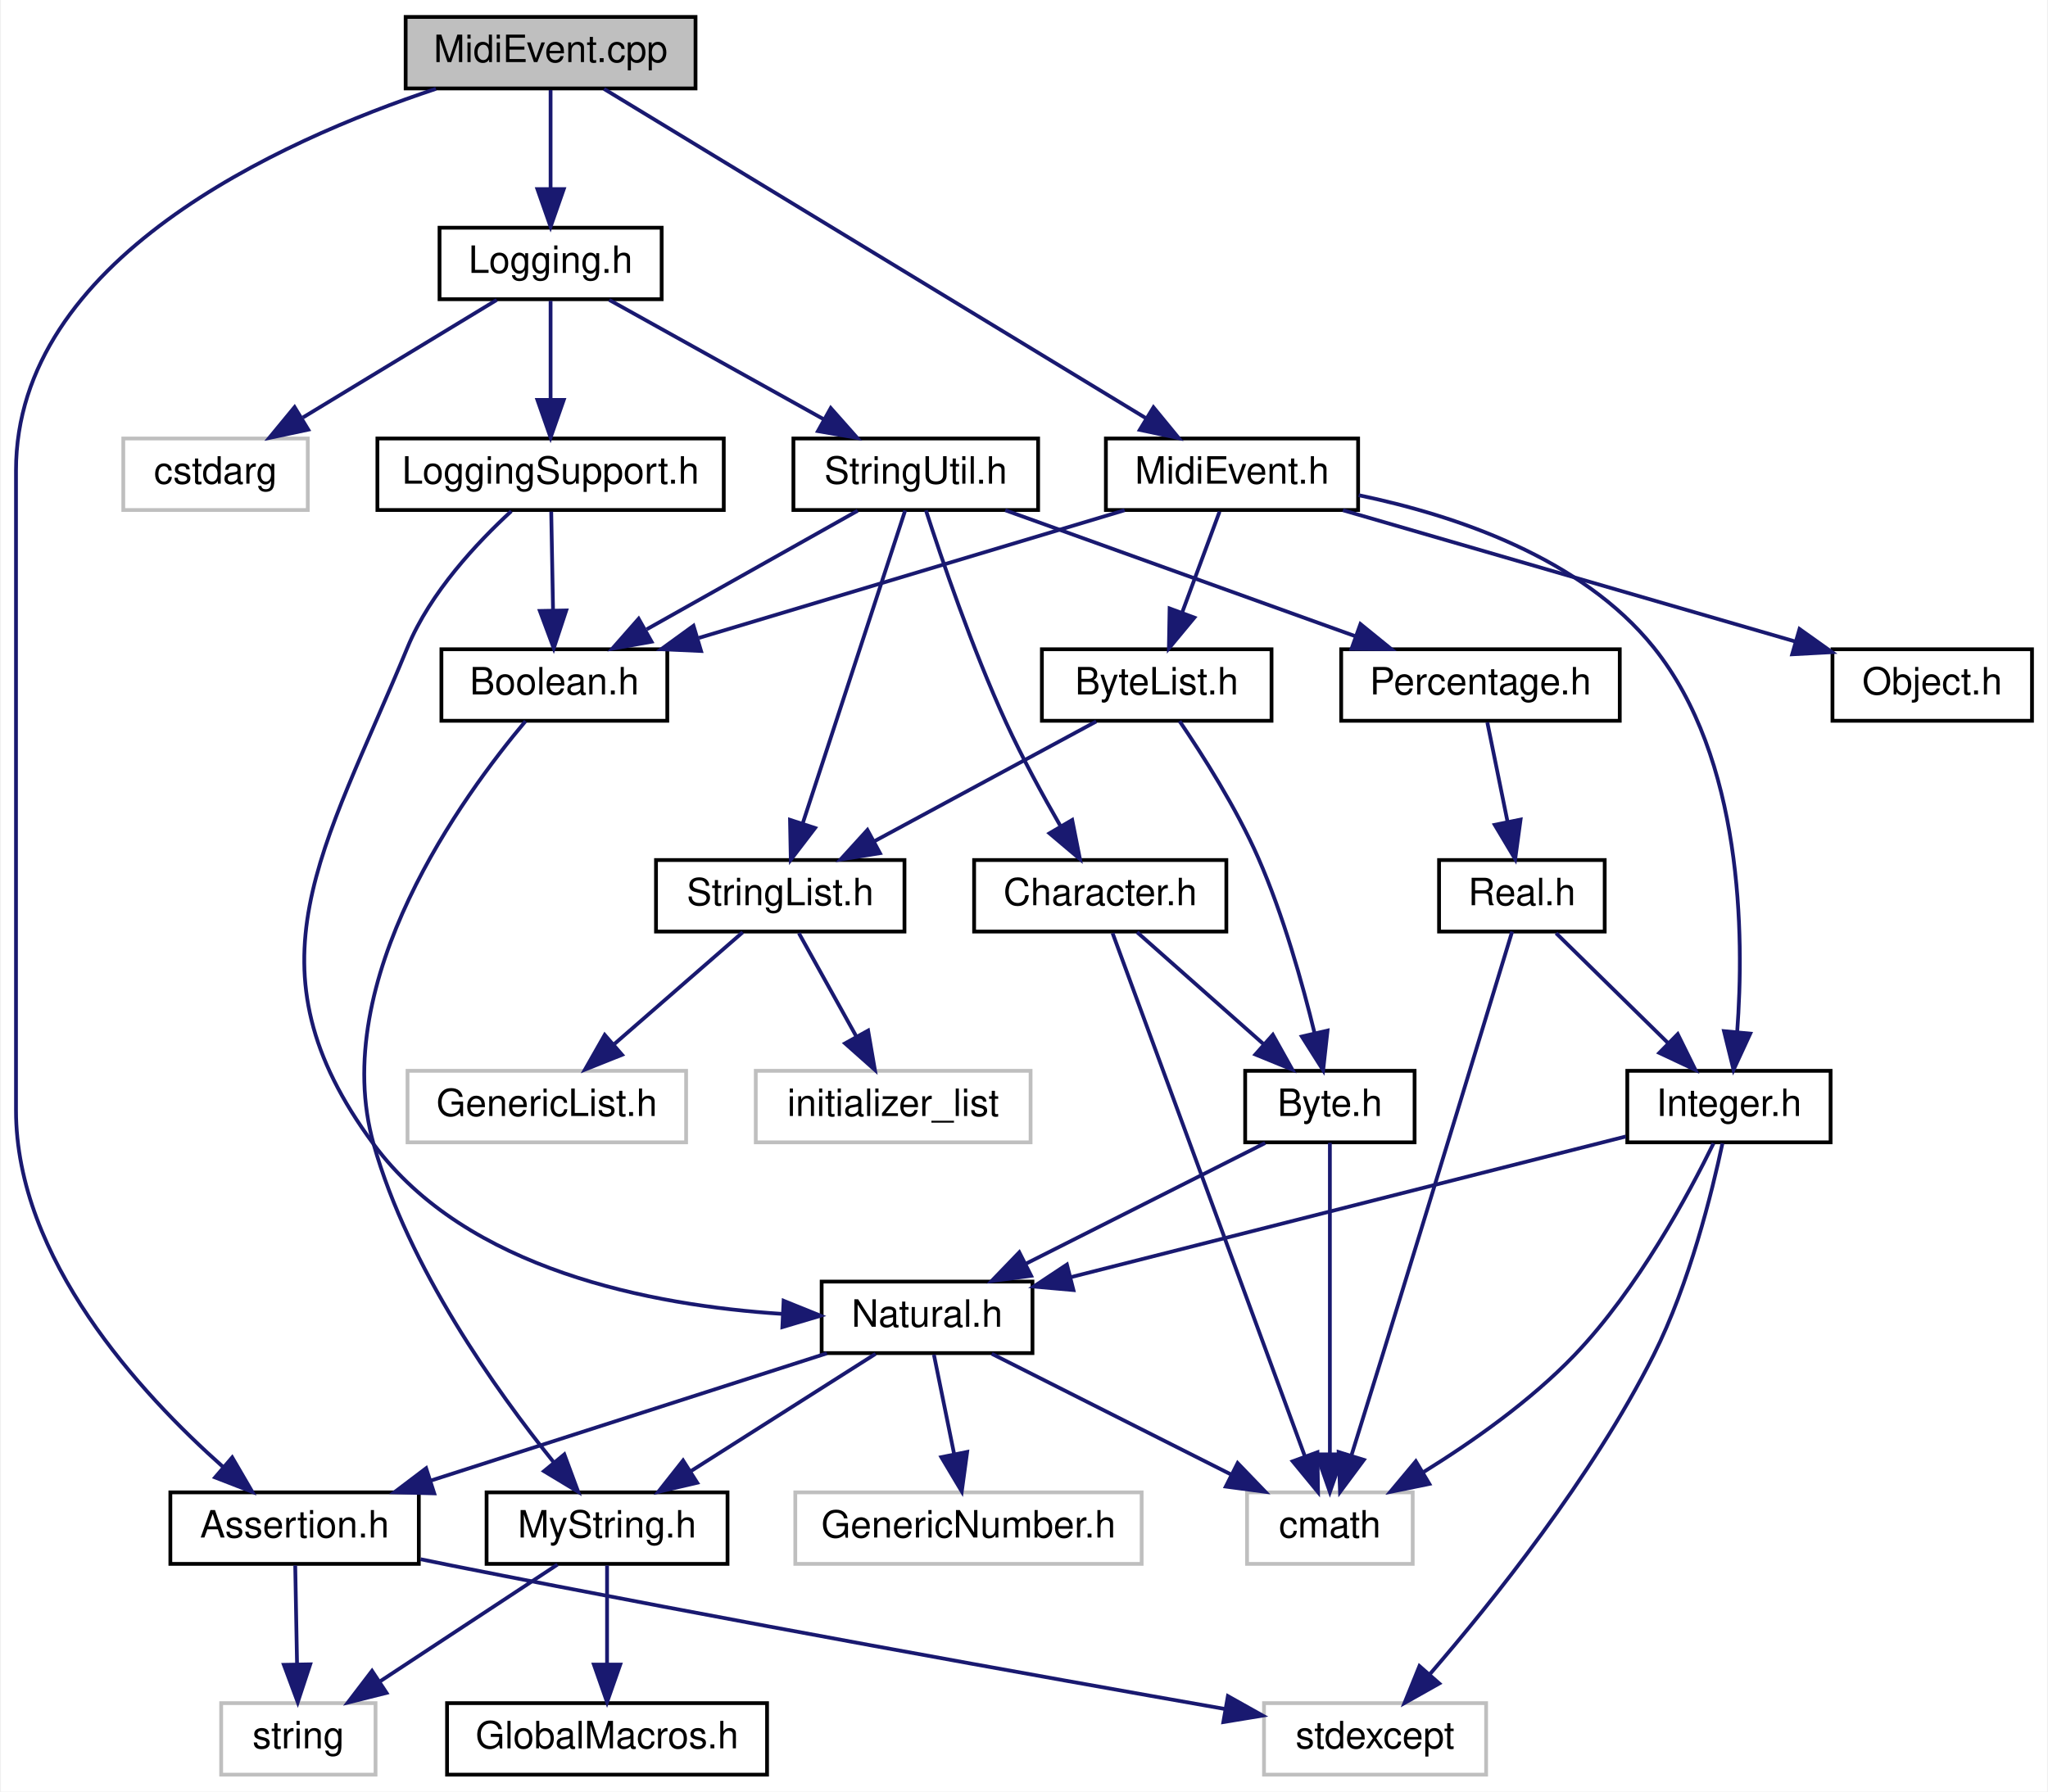
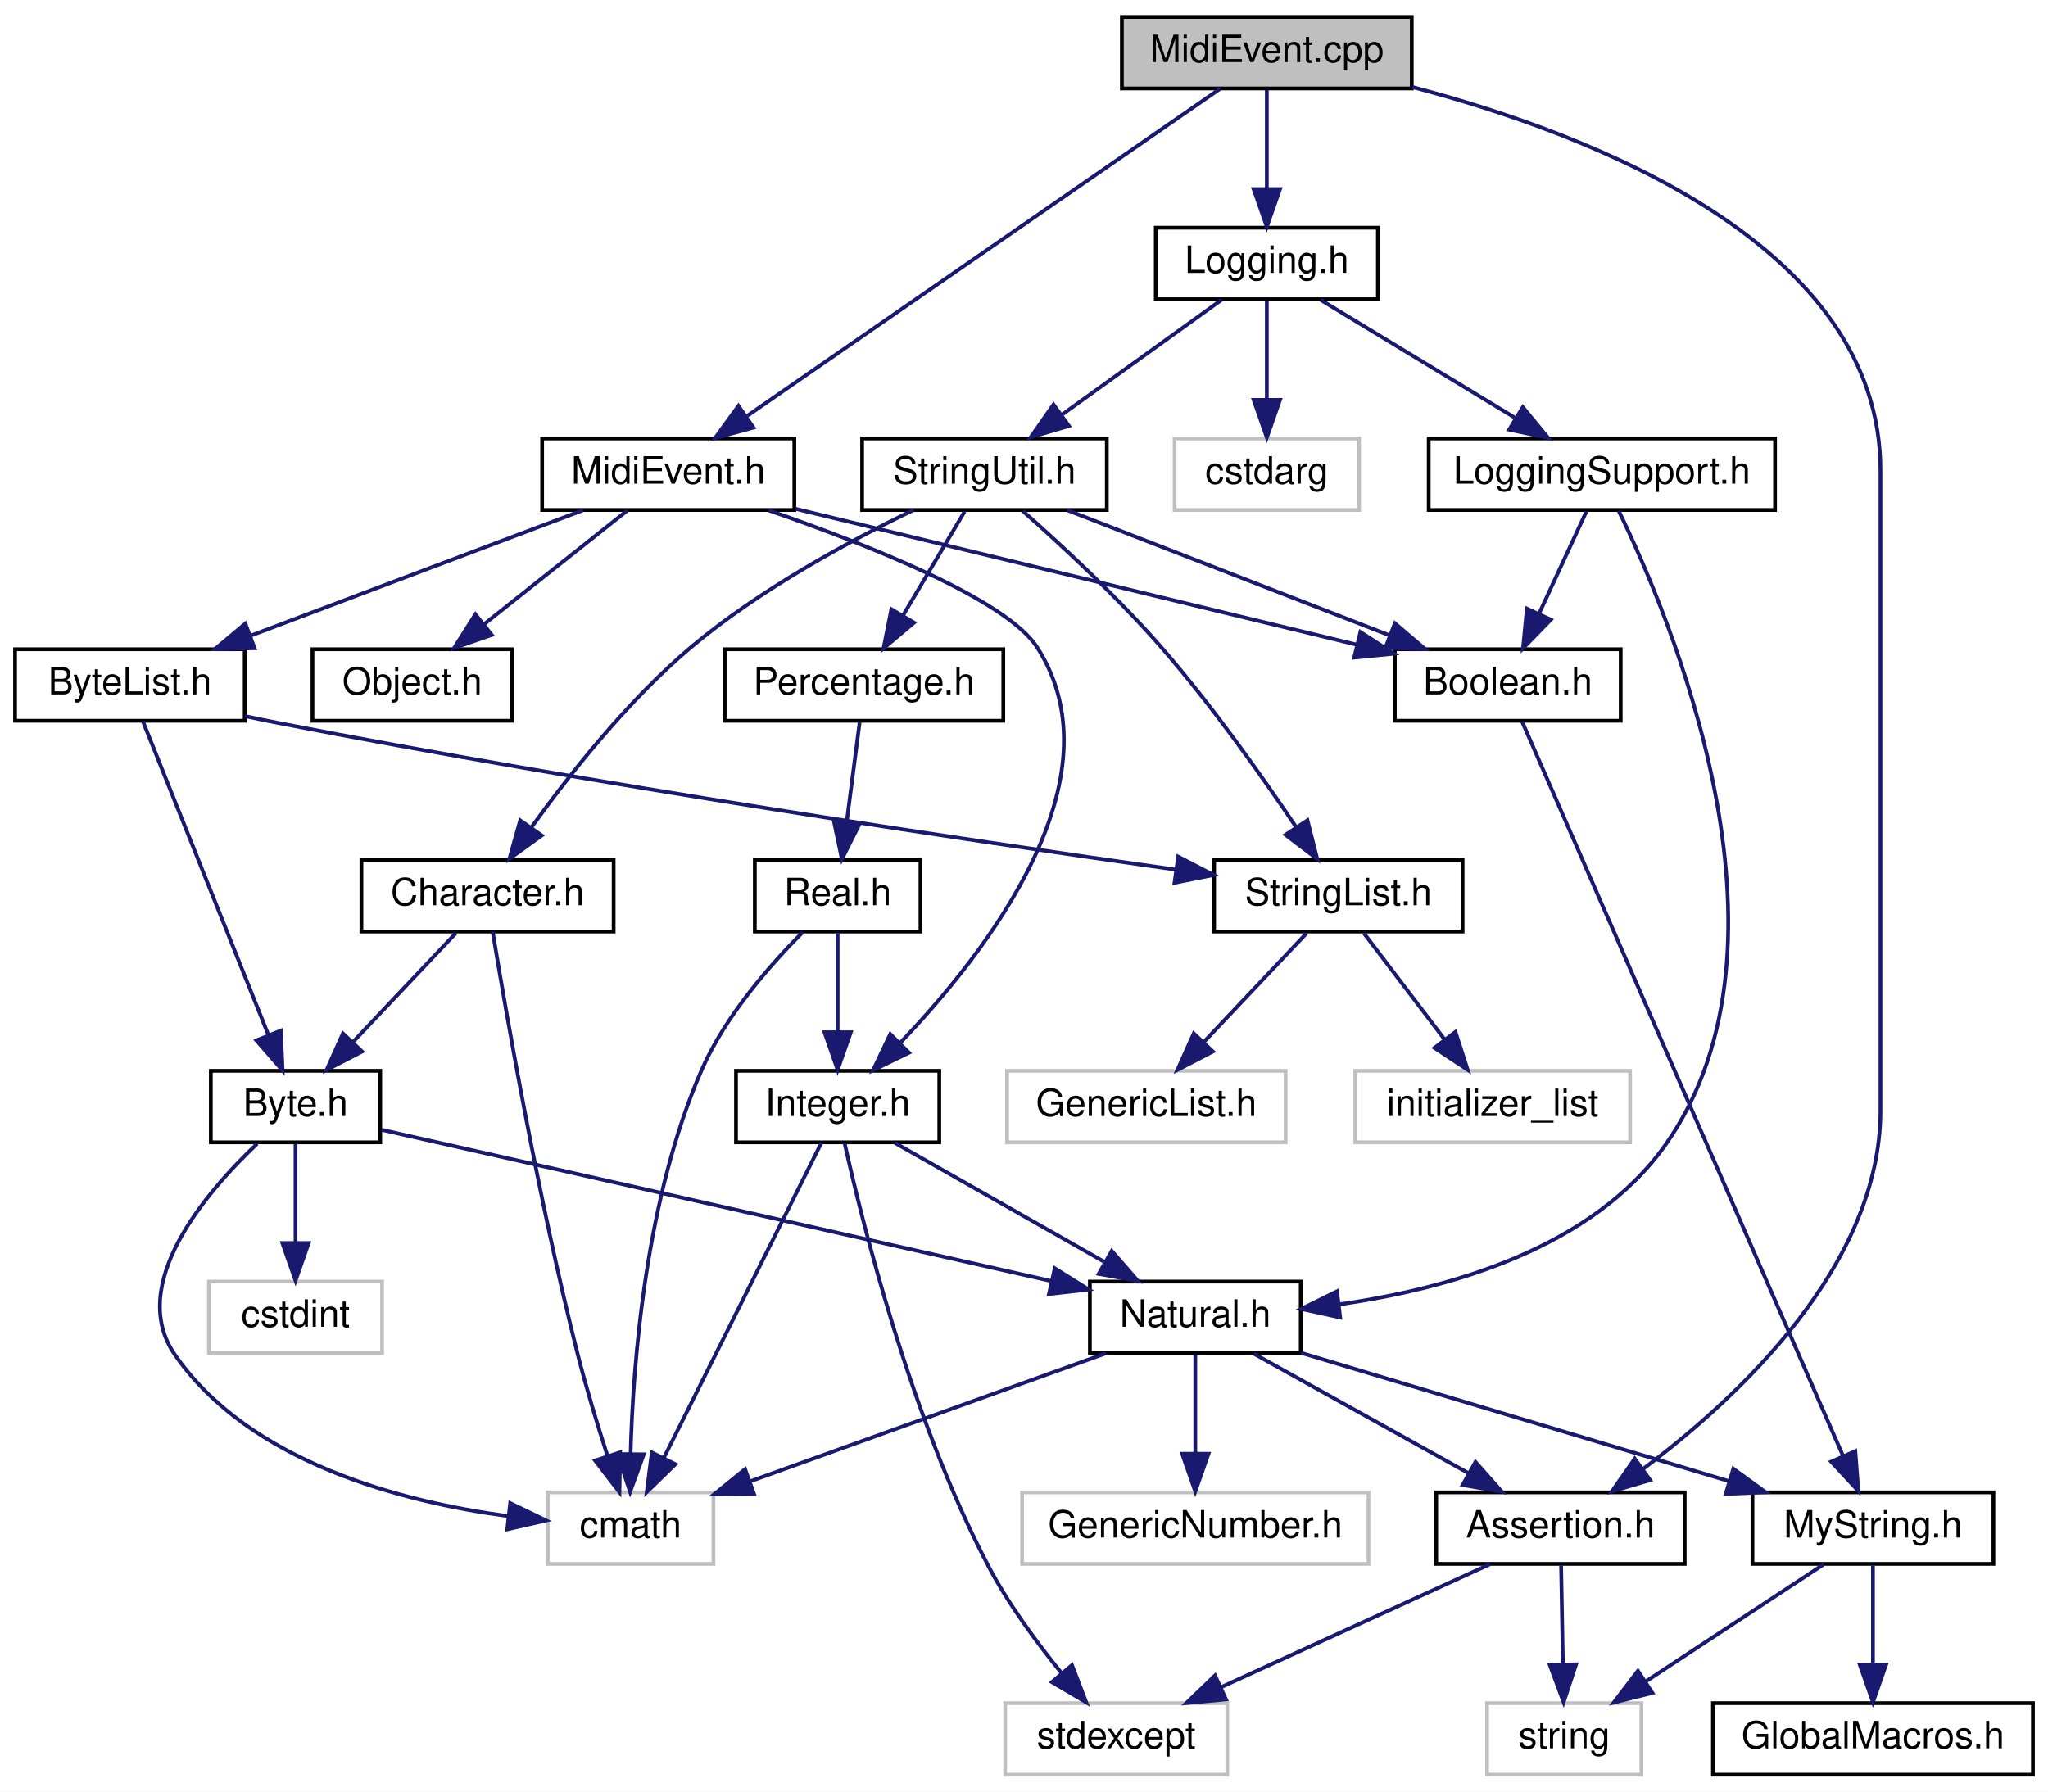
- <svg xmlns="http://www.w3.org/2000/svg" xmlns:xlink="http://www.w3.org/1999/xlink" width="544pt" height="476pt" viewBox="0.00 0.00 543.50 476.00">
+ <svg xmlns="http://www.w3.org/2000/svg" xmlns:xlink="http://www.w3.org/1999/xlink" width="544pt" height="476pt" viewBox="0.00 0.00 544.00 476.00">
  <g id="graph0" class="graph" transform="scale(1 1) rotate(0) translate(4 472)">
-     <polygon fill="white" stroke="transparent" points="-4,4 -4,-472 539.5,-472 539.5,4 -4,4" />
+     <polygon fill="white" stroke="transparent" points="-4,4 -4,-472 540,-472 540,4 -4,4" />
    <g id="node1" class="node">
      <g id="a_node1">
        <a xlink:title="The MidiEvent implementation defines the services of a single MIDI event.">
-           <polygon fill="#bfbfbf" stroke="black" points="103.5,-448.5 103.5,-467.5 180.5,-467.5 180.5,-448.5 103.5,-448.5" />
-           <text text-anchor="middle" x="142" y="-455.5" font-family="Helvetica,sans-Serif" font-size="10.00">MidiEvent.cpp</text>
+           <polygon fill="#bfbfbf" stroke="black" points="294,-448.5 294,-467.5 371,-467.5 371,-448.5 294,-448.5" />
+           <text text-anchor="middle" x="332.5" y="-455.5" font-family="Helvetica,sans-Serif" font-size="10.00">MidiEvent.cpp</text>
        </a>
      </g>
    </g>
    <g id="node2" class="node">
      <g id="a_node2">
        <a xlink:href="_assertion_8h.html" target="_top" xlink:title="The Assertion specification defines macros for pre- and postconditions in functions or methods.">
-           <polygon fill="white" stroke="black" points="41,-56.5 41,-75.5 107,-75.5 107,-56.5 41,-56.5" />
-           <text text-anchor="middle" x="74" y="-63.5" font-family="Helvetica,sans-Serif" font-size="10.00">Assertion.h</text>
+           <polygon fill="white" stroke="black" points="377.5,-56.5 377.5,-75.5 443.5,-75.5 443.5,-56.5 377.5,-56.5" />
+           <text text-anchor="middle" x="410.5" y="-63.5" font-family="Helvetica,sans-Serif" font-size="10.00">Assertion.h</text>
        </a>
      </g>
    </g>
    <g id="edge1" class="edge">
-       <path fill="none" stroke="midnightblue" d="M111.54,-448.4C69.81,-434.53 0,-402.98 0,-347 0,-347 0,-347 0,-177 0,-137.61 33.07,-101.73 55,-82.26" />
-       <polygon fill="midnightblue" stroke="midnightblue" points="57.43,-84.79 62.76,-75.64 52.88,-79.47 57.43,-84.79" />
+       <path fill="none" stroke="midnightblue" d="M371.13,-448.88C419.33,-436.21 495.5,-406.74 495.5,-347 495.5,-347 495.5,-347 495.5,-177 495.5,-135.76 457.64,-100.57 432.45,-81.73" />
+       <polygon fill="midnightblue" stroke="midnightblue" points="434.32,-78.76 424.16,-75.76 430.23,-84.44 434.32,-78.76" />
    </g>
    <g id="node5" class="node">
      <g id="a_node5">
        <a xlink:href="_logging_8h.html" target="_top" xlink:title="The Logging specification defines macros for entry-, exit- and intermediate logging of functions into...">
-           <polygon fill="white" stroke="black" points="112.5,-392.5 112.5,-411.5 171.5,-411.5 171.5,-392.5 112.5,-392.5" />
-           <text text-anchor="middle" x="142" y="-399.5" font-family="Helvetica,sans-Serif" font-size="10.00">Logging.h</text>
+           <polygon fill="white" stroke="black" points="303,-392.5 303,-411.5 362,-411.5 362,-392.5 303,-392.5" />
+           <text text-anchor="middle" x="332.5" y="-399.5" font-family="Helvetica,sans-Serif" font-size="10.00">Logging.h</text>
        </a>
      </g>
    </g>
    <g id="edge4" class="edge">
-       <path fill="none" stroke="midnightblue" d="M142,-448.08C142,-441.01 142,-430.86 142,-421.99" />
-       <polygon fill="midnightblue" stroke="midnightblue" points="145.5,-421.75 142,-411.75 138.5,-421.75 145.5,-421.75" />
-     </g>
-     <g id="node23" class="node">
-       <g id="a_node23">
+       <path fill="none" stroke="midnightblue" d="M332.5,-448.08C332.5,-441.01 332.5,-430.86 332.5,-421.99" />
+       <polygon fill="midnightblue" stroke="midnightblue" points="336,-421.75 332.5,-411.75 329,-421.75 336,-421.75" />
+     </g>
+     <g id="node24" class="node">
+       <g id="a_node24">
        <a xlink:href="_midi_event_8h.html" target="_top" xlink:title="The MidiEvent specification defines a single MIDI event and the MIDI event kind enumeration.">
-           <polygon fill="white" stroke="black" points="289.5,-336.5 289.5,-355.5 356.5,-355.5 356.5,-336.5 289.5,-336.5" />
-           <text text-anchor="middle" x="323" y="-343.5" font-family="Helvetica,sans-Serif" font-size="10.00">MidiEvent.h</text>
-         </a>
-       </g>
-     </g>
-     <g id="edge33" class="edge">
-       <path fill="none" stroke="midnightblue" d="M156.2,-448.37C187.39,-429.41 262.12,-384 300.06,-360.94" />
-       <polygon fill="midnightblue" stroke="midnightblue" points="302.14,-363.78 308.86,-355.59 298.5,-357.79 302.14,-363.78" />
+           <polygon fill="white" stroke="black" points="140,-336.5 140,-355.5 207,-355.5 207,-336.5 140,-336.5" />
+           <text text-anchor="middle" x="173.5" y="-343.5" font-family="Helvetica,sans-Serif" font-size="10.00">MidiEvent.h</text>
+         </a>
+       </g>
+     </g>
+     <g id="edge34" class="edge">
+       <path fill="none" stroke="midnightblue" d="M320.02,-448.37C292.86,-429.57 228.09,-384.77 194.51,-361.53" />
+       <polygon fill="midnightblue" stroke="midnightblue" points="196.13,-358.4 185.92,-355.59 192.15,-364.16 196.13,-358.4" />
    </g>
    <g id="node3" class="node">
      <g id="a_node3">
        <a xlink:title=" ">
-           <polygon fill="white" stroke="#bfbfbf" points="331.5,-0.5 331.5,-19.5 390.5,-19.5 390.5,-0.5 331.5,-0.5" />
-           <text text-anchor="middle" x="361" y="-7.5" font-family="Helvetica,sans-Serif" font-size="10.00">stdexcept</text>
+           <polygon fill="white" stroke="#bfbfbf" points="263,-0.5 263,-19.5 322,-19.5 322,-0.5 263,-0.5" />
+           <text text-anchor="middle" x="292.5" y="-7.5" font-family="Helvetica,sans-Serif" font-size="10.00">stdexcept</text>
        </a>
      </g>
    </g>
    <g id="edge2" class="edge">
-       <path fill="none" stroke="midnightblue" d="M107.45,-57.74C110.34,-57.14 113.22,-56.55 116,-56 188.12,-41.65 272.51,-26.51 321.06,-17.96" />
-       <polygon fill="midnightblue" stroke="midnightblue" points="321.91,-21.37 331.15,-16.19 320.7,-14.47 321.91,-21.37" />
+       <path fill="none" stroke="midnightblue" d="M391.8,-56.44C372.56,-47.64 342.35,-33.81 320.3,-23.72" />
+       <polygon fill="midnightblue" stroke="midnightblue" points="321.66,-20.5 311.11,-19.52 318.75,-26.86 321.66,-20.5" />
    </g>
    <g id="node4" class="node">
      <g id="a_node4">
        <a xlink:title=" ">
-           <polygon fill="white" stroke="#bfbfbf" points="54.5,-0.5 54.5,-19.5 95.5,-19.5 95.5,-0.5 54.5,-0.5" />
-           <text text-anchor="middle" x="75" y="-7.5" font-family="Helvetica,sans-Serif" font-size="10.00">string</text>
+           <polygon fill="white" stroke="#bfbfbf" points="391,-0.5 391,-19.5 432,-19.5 432,-0.5 391,-0.5" />
+           <text text-anchor="middle" x="411.5" y="-7.5" font-family="Helvetica,sans-Serif" font-size="10.00">string</text>
        </a>
      </g>
    </g>
    <g id="edge3" class="edge">
-       <path fill="none" stroke="midnightblue" d="M74.17,-56.08C74.3,-49.01 74.48,-38.86 74.65,-29.99" />
-       <polygon fill="midnightblue" stroke="midnightblue" points="78.15,-29.81 74.84,-19.75 71.15,-29.68 78.15,-29.81" />
+       <path fill="none" stroke="midnightblue" d="M410.67,-56.08C410.8,-49.01 410.98,-38.86 411.15,-29.99" />
+       <polygon fill="midnightblue" stroke="midnightblue" points="414.65,-29.81 411.34,-19.75 407.65,-29.68 414.65,-29.81" />
    </g>
    <g id="node6" class="node">
      <g id="a_node6">
        <a xlink:title=" ">
-           <polygon fill="white" stroke="#bfbfbf" points="28.5,-336.5 28.5,-355.5 77.5,-355.5 77.5,-336.5 28.5,-336.5" />
-           <text text-anchor="middle" x="53" y="-343.5" font-family="Helvetica,sans-Serif" font-size="10.00">cstdarg</text>
+           <polygon fill="white" stroke="#bfbfbf" points="308,-336.5 308,-355.5 357,-355.5 357,-336.5 308,-336.5" />
+           <text text-anchor="middle" x="332.5" y="-343.5" font-family="Helvetica,sans-Serif" font-size="10.00">cstdarg</text>
        </a>
      </g>
    </g>
    <g id="edge5" class="edge">
-       <path fill="none" stroke="midnightblue" d="M127.7,-392.32C113.82,-383.9 92.51,-370.97 76.2,-361.07" />
-       <polygon fill="midnightblue" stroke="midnightblue" points="77.63,-357.85 67.26,-355.65 74,-363.83 77.63,-357.85" />
+       <path fill="none" stroke="midnightblue" d="M332.5,-392.08C332.5,-385.01 332.5,-374.86 332.5,-365.99" />
+       <polygon fill="midnightblue" stroke="midnightblue" points="336,-365.75 332.5,-355.75 329,-365.75 336,-365.75" />
    </g>
    <g id="node7" class="node">
      <g id="a_node7">
        <a xlink:href="_logging_support_8h.html" target="_top" xlink:title="The LoggingSupport specification defines a class for simple entry/exit logging to a file or via an ar...">
-           <polygon fill="white" stroke="black" points="96,-336.5 96,-355.5 188,-355.5 188,-336.5 96,-336.5" />
-           <text text-anchor="middle" x="142" y="-343.5" font-family="Helvetica,sans-Serif" font-size="10.00">LoggingSupport.h</text>
+           <polygon fill="white" stroke="black" points="375.5,-336.5 375.5,-355.5 467.5,-355.5 467.5,-336.5 375.5,-336.5" />
+           <text text-anchor="middle" x="421.5" y="-343.5" font-family="Helvetica,sans-Serif" font-size="10.00">LoggingSupport.h</text>
        </a>
      </g>
    </g>
    <g id="edge6" class="edge">
-       <path fill="none" stroke="midnightblue" d="M142,-392.08C142,-385.01 142,-374.86 142,-365.99" />
-       <polygon fill="midnightblue" stroke="midnightblue" points="145.5,-365.75 142,-355.75 138.5,-365.75 145.5,-365.75" />
+       <path fill="none" stroke="midnightblue" d="M346.8,-392.32C360.68,-383.9 381.99,-370.97 398.3,-361.07" />
+       <polygon fill="midnightblue" stroke="midnightblue" points="400.5,-363.83 407.24,-355.65 396.87,-357.85 400.5,-363.83" />
    </g>
    <g id="node14" class="node">
      <g id="a_node14">
        <a xlink:href="_string_util_8h.html" target="_top" xlink:title="The StringUtil specification defines several string routines not included in the standard C++ library...">
-           <polygon fill="white" stroke="black" points="206.5,-336.5 206.5,-355.5 271.5,-355.5 271.5,-336.5 206.5,-336.5" />
-           <text text-anchor="middle" x="239" y="-343.5" font-family="Helvetica,sans-Serif" font-size="10.00">StringUtil.h</text>
+           <polygon fill="white" stroke="black" points="225,-336.5 225,-355.5 290,-355.5 290,-336.5 225,-336.5" />
+           <text text-anchor="middle" x="257.5" y="-343.5" font-family="Helvetica,sans-Serif" font-size="10.00">StringUtil.h</text>
        </a>
      </g>
    </g>
    <g id="edge16" class="edge">
-       <path fill="none" stroke="midnightblue" d="M157.58,-392.32C173,-383.74 196.81,-370.49 214.71,-360.52" />
-       <polygon fill="midnightblue" stroke="midnightblue" points="216.42,-363.58 223.45,-355.65 213.01,-357.46 216.42,-363.58" />
+       <path fill="none" stroke="midnightblue" d="M320.45,-392.32C309.04,-384.11 291.67,-371.6 278.07,-361.81" />
+       <polygon fill="midnightblue" stroke="midnightblue" points="279.93,-358.84 269.77,-355.83 275.84,-364.52 279.93,-358.84" />
    </g>
    <g id="node8" class="node">
      <g id="a_node8">
        <a xlink:href="_boolean_8h.html" target="_top" xlink:title="The Boolean specification and body provides a value object type for boolean values.">
-           <polygon fill="white" stroke="black" points="113,-280.5 113,-299.5 173,-299.5 173,-280.5 113,-280.5" />
-           <text text-anchor="middle" x="143" y="-287.5" font-family="Helvetica,sans-Serif" font-size="10.00">Boolean.h</text>
+           <polygon fill="white" stroke="black" points="366.5,-280.5 366.5,-299.5 426.5,-299.5 426.5,-280.5 366.5,-280.5" />
+           <text text-anchor="middle" x="396.5" y="-287.5" font-family="Helvetica,sans-Serif" font-size="10.00">Boolean.h</text>
        </a>
      </g>
    </g>
    <g id="edge7" class="edge">
-       <path fill="none" stroke="midnightblue" d="M142.17,-336.08C142.3,-329.01 142.48,-318.86 142.65,-309.99" />
-       <polygon fill="midnightblue" stroke="midnightblue" points="146.15,-309.81 142.84,-299.75 139.15,-309.68 146.15,-309.81" />
+       <path fill="none" stroke="midnightblue" d="M417.37,-336.08C413.99,-328.77 409.08,-318.18 404.88,-309.1" />
+       <polygon fill="midnightblue" stroke="midnightblue" points="407.93,-307.36 400.55,-299.75 401.58,-310.3 407.93,-307.36" />
    </g>
    <g id="node11" class="node">
      <g id="a_node11">
        <a xlink:href="_natural_8h.html" target="_top" xlink:title="The Natural specification and body provides a value object type for naturals (positive integers with ...">
-           <polygon fill="white" stroke="black" points="214,-112.5 214,-131.5 270,-131.5 270,-112.5 214,-112.5" />
-           <text text-anchor="middle" x="242" y="-119.5" font-family="Helvetica,sans-Serif" font-size="10.00">Natural.h</text>
+           <polygon fill="white" stroke="black" points="285.5,-112.5 285.5,-131.5 341.5,-131.5 341.5,-112.5 285.5,-112.5" />
+           <text text-anchor="middle" x="313.5" y="-119.5" font-family="Helvetica,sans-Serif" font-size="10.00">Natural.h</text>
        </a>
      </g>
    </g>
    <g id="edge11" class="edge">
-       <path fill="none" stroke="midnightblue" d="M131.57,-336.2C122.53,-327.89 110,-314.56 104,-300 81.6,-245.63 60.03,-215.28 95,-168 119.74,-134.55 168.85,-125.15 203.48,-122.92" />
-       <polygon fill="midnightblue" stroke="midnightblue" points="203.9,-126.4 213.72,-122.43 203.57,-119.41 203.9,-126.4" />
+       <path fill="none" stroke="midnightblue" d="M425.98,-336.25C439.43,-308.61 476.31,-221.8 438.5,-168 419.07,-140.35 380.94,-129.61 351.88,-125.48" />
+       <polygon fill="midnightblue" stroke="midnightblue" points="351.98,-121.97 341.63,-124.24 351.14,-128.92 351.98,-121.97" />
    </g>
    <g id="node9" class="node">
      <g id="a_node9">
        <a xlink:href="_my_string_8h.html" target="_top" xlink:title="The String specification defines a standard string type.">
-           <polygon fill="white" stroke="black" points="125,-56.5 125,-75.5 189,-75.5 189,-56.5 125,-56.5" />
-           <text text-anchor="middle" x="157" y="-63.5" font-family="Helvetica,sans-Serif" font-size="10.00">MyString.h</text>
+           <polygon fill="white" stroke="black" points="461.5,-56.5 461.5,-75.5 525.5,-75.5 525.5,-56.5 461.5,-56.5" />
+           <text text-anchor="middle" x="493.5" y="-63.5" font-family="Helvetica,sans-Serif" font-size="10.00">MyString.h</text>
        </a>
      </g>
    </g>
    <g id="edge8" class="edge">
-       <path fill="none" stroke="midnightblue" d="M135.35,-280.41C118.92,-260.88 82.71,-211.5 95,-168 104.27,-135.18 127.53,-102.52 142.77,-83.57" />
-       <polygon fill="midnightblue" stroke="midnightblue" points="145.65,-85.59 149.33,-75.65 140.25,-81.13 145.65,-85.59" />
+       <path fill="none" stroke="midnightblue" d="M400.3,-280.3C414.67,-247.42 465.8,-130.39 485.6,-85.09" />
+       <polygon fill="midnightblue" stroke="midnightblue" points="488.82,-86.45 489.62,-75.88 482.41,-83.65 488.82,-86.45" />
    </g>
    <g id="edge9" class="edge">
-       <path fill="none" stroke="midnightblue" d="M143.83,-56.32C131.15,-47.98 111.77,-35.21 96.79,-25.35" />
-       <polygon fill="midnightblue" stroke="midnightblue" points="98.42,-22.23 88.14,-19.65 94.57,-28.08 98.42,-22.23" />
+       <path fill="none" stroke="midnightblue" d="M480.33,-56.32C467.65,-47.98 448.27,-35.21 433.29,-25.35" />
+       <polygon fill="midnightblue" stroke="midnightblue" points="434.92,-22.23 424.64,-19.65 431.07,-28.08 434.92,-22.23" />
    </g>
    <g id="node10" class="node">
      <g id="a_node10">
        <a xlink:href="_global_macros_8h.html" target="_top" xlink:title="The GlobalMacros specification defines simple macros (e.g. for parameter modes).">
-           <polygon fill="white" stroke="black" points="114.5,-0.5 114.5,-19.5 199.5,-19.5 199.5,-0.5 114.5,-0.5" />
-           <text text-anchor="middle" x="157" y="-7.5" font-family="Helvetica,sans-Serif" font-size="10.00">GlobalMacros.h</text>
+           <polygon fill="white" stroke="black" points="451,-0.5 451,-19.5 536,-19.5 536,-0.5 451,-0.5" />
+           <text text-anchor="middle" x="493.5" y="-7.5" font-family="Helvetica,sans-Serif" font-size="10.00">GlobalMacros.h</text>
        </a>
      </g>
    </g>
    <g id="edge10" class="edge">
-       <path fill="none" stroke="midnightblue" d="M157,-56.08C157,-49.01 157,-38.86 157,-29.99" />
-       <polygon fill="midnightblue" stroke="midnightblue" points="160.5,-29.75 157,-19.75 153.5,-29.75 160.5,-29.75" />
+       <path fill="none" stroke="midnightblue" d="M493.5,-56.08C493.5,-49.01 493.5,-38.86 493.5,-29.99" />
+       <polygon fill="midnightblue" stroke="midnightblue" points="497,-29.75 493.5,-19.75 490,-29.75 497,-29.75" />
    </g>
    <g id="edge13" class="edge">
-       <path fill="none" stroke="midnightblue" d="M215.38,-112.44C186.99,-103.32 141.86,-88.81 110.25,-78.65" />
-       <polygon fill="midnightblue" stroke="midnightblue" points="111.09,-75.24 100.5,-75.52 108.94,-81.91 111.09,-75.24" />
+       <path fill="none" stroke="midnightblue" d="M329.08,-112.32C344.5,-103.74 368.31,-90.49 386.21,-80.52" />
+       <polygon fill="midnightblue" stroke="midnightblue" points="387.92,-83.58 394.95,-75.65 384.51,-77.46 387.92,-83.58" />
    </g>
    <g id="edge15" class="edge">
-       <path fill="none" stroke="midnightblue" d="M228.34,-112.32C215.08,-103.9 194.73,-90.97 179.15,-81.07" />
-       <polygon fill="midnightblue" stroke="midnightblue" points="180.94,-78.06 170.62,-75.65 177.19,-83.97 180.94,-78.06" />
+       <path fill="none" stroke="midnightblue" d="M341.62,-112.56C372.22,-103.38 421.31,-88.66 455.37,-78.44" />
+       <polygon fill="midnightblue" stroke="midnightblue" points="456.41,-81.78 464.98,-75.56 454.39,-75.08 456.41,-81.78" />
    </g>
    <g id="node12" class="node">
      <g id="a_node12">
        <a xlink:title=" ">
-           <polygon fill="white" stroke="#bfbfbf" points="327,-56.5 327,-75.5 371,-75.5 371,-56.5 327,-56.5" />
-           <text text-anchor="middle" x="349" y="-63.5" font-family="Helvetica,sans-Serif" font-size="10.00">cmath</text>
+           <polygon fill="white" stroke="#bfbfbf" points="141.5,-56.5 141.5,-75.5 185.5,-75.5 185.5,-56.5 141.5,-56.5" />
+           <text text-anchor="middle" x="163.5" y="-63.5" font-family="Helvetica,sans-Serif" font-size="10.00">cmath</text>
        </a>
      </g>
    </g>
    <g id="edge12" class="edge">
-       <path fill="none" stroke="midnightblue" d="M259.19,-112.32C276.35,-103.66 302.95,-90.24 322.75,-80.25" />
-       <polygon fill="midnightblue" stroke="midnightblue" points="324.5,-83.28 331.85,-75.65 321.35,-77.04 324.5,-83.28" />
+       <path fill="none" stroke="midnightblue" d="M289.73,-112.44C264.16,-103.24 223.38,-88.56 195.12,-78.38" />
+       <polygon fill="midnightblue" stroke="midnightblue" points="196.28,-75.08 185.69,-74.99 193.91,-81.67 196.28,-75.08" />
    </g>
    <g id="node13" class="node">
      <g id="a_node13">
        <a xlink:title=" ">
-           <polygon fill="white" stroke="#bfbfbf" points="207,-56.5 207,-75.5 299,-75.5 299,-56.5 207,-56.5" />
-           <text text-anchor="middle" x="253" y="-63.5" font-family="Helvetica,sans-Serif" font-size="10.00">GenericNumber.h</text>
+           <polygon fill="white" stroke="#bfbfbf" points="267.5,-56.5 267.5,-75.5 359.5,-75.5 359.5,-56.5 267.5,-56.5" />
+           <text text-anchor="middle" x="313.5" y="-63.5" font-family="Helvetica,sans-Serif" font-size="10.00">GenericNumber.h</text>
        </a>
      </g>
    </g>
    <g id="edge14" class="edge">
-       <path fill="none" stroke="midnightblue" d="M243.82,-112.08C245.27,-104.93 247.37,-94.64 249.19,-85.69" />
-       <polygon fill="midnightblue" stroke="midnightblue" points="252.65,-86.25 251.22,-75.75 245.79,-84.85 252.65,-86.25" />
+       <path fill="none" stroke="midnightblue" d="M313.5,-112.08C313.5,-105.01 313.5,-94.86 313.5,-85.99" />
+       <polygon fill="midnightblue" stroke="midnightblue" points="317,-85.75 313.5,-75.75 310,-85.75 317,-85.75" />
    </g>
    <g id="edge17" class="edge">
-       <path fill="none" stroke="midnightblue" d="M223.58,-336.32C208.46,-327.82 185.18,-314.73 167.53,-304.8" />
-       <polygon fill="midnightblue" stroke="midnightblue" points="168.82,-301.51 158.39,-299.65 165.39,-307.61 168.82,-301.51" />
+       <path fill="none" stroke="midnightblue" d="M279.52,-336.44C302.6,-327.48 339.06,-313.31 365.14,-303.18" />
+       <polygon fill="midnightblue" stroke="midnightblue" points="366.52,-306.4 374.58,-299.52 363.99,-299.88 366.52,-306.4" />
    </g>
    <g id="node15" class="node">
      <g id="a_node15">
        <a xlink:href="_character_8h.html" target="_top" xlink:title="The Character specification and body provides a value object type for character values.">
-           <polygon fill="white" stroke="black" points="254.5,-224.5 254.5,-243.5 321.5,-243.5 321.5,-224.5 254.5,-224.5" />
-           <text text-anchor="middle" x="288" y="-231.5" font-family="Helvetica,sans-Serif" font-size="10.00">Character.h</text>
+           <polygon fill="white" stroke="black" points="92,-224.5 92,-243.5 159,-243.5 159,-224.5 92,-224.5" />
+           <text text-anchor="middle" x="125.5" y="-231.5" font-family="Helvetica,sans-Serif" font-size="10.00">Character.h</text>
        </a>
      </g>
    </g>
    <g id="edge18" class="edge">
-       <path fill="none" stroke="midnightblue" d="M241.7,-336.42C245.77,-323.82 253.97,-299.68 263,-280 267.29,-270.66 272.77,-260.63 277.5,-252.42" />
-       <polygon fill="midnightblue" stroke="midnightblue" points="280.55,-254.15 282.61,-243.76 274.52,-250.6 280.55,-254.15" />
-     </g>
-     <g id="node17" class="node">
-       <g id="a_node17">
+       <path fill="none" stroke="midnightblue" d="M238.66,-336.5C222.08,-328.48 197.79,-315.42 179.5,-300 162.75,-285.88 147.17,-266.12 137.1,-252.11" />
+       <polygon fill="midnightblue" stroke="midnightblue" points="139.91,-250.03 131.31,-243.84 134.18,-254.04 139.91,-250.03" />
+     </g>
+     <g id="node18" class="node">
+       <g id="a_node18">
        <a xlink:href="_percentage_8h.html" target="_top" xlink:title="The Percentage specification and body provides a simple percentage type.">
-           <polygon fill="white" stroke="black" points="352,-280.5 352,-299.5 426,-299.5 426,-280.5 352,-280.5" />
-           <text text-anchor="middle" x="389" y="-287.5" font-family="Helvetica,sans-Serif" font-size="10.00">Percentage.h</text>
-         </a>
-       </g>
-     </g>
-     <g id="edge23" class="edge">
-       <path fill="none" stroke="midnightblue" d="M262.77,-336.44C287.89,-327.4 327.71,-313.06 355.9,-302.92" />
-       <polygon fill="midnightblue" stroke="midnightblue" points="357.12,-306.2 365.34,-299.52 354.75,-299.61 357.12,-306.2" />
-     </g>
-     <g id="node20" class="node">
-       <g id="a_node20">
+           <polygon fill="white" stroke="black" points="188.5,-280.5 188.5,-299.5 262.5,-299.5 262.5,-280.5 188.5,-280.5" />
+           <text text-anchor="middle" x="225.5" y="-287.5" font-family="Helvetica,sans-Serif" font-size="10.00">Percentage.h</text>
+         </a>
+       </g>
+     </g>
+     <g id="edge24" class="edge">
+       <path fill="none" stroke="midnightblue" d="M252.22,-336.08C247.79,-328.61 241.34,-317.72 235.88,-308.52" />
+       <polygon fill="midnightblue" stroke="midnightblue" points="238.79,-306.57 230.69,-299.75 232.77,-310.14 238.79,-306.57" />
+     </g>
+     <g id="node21" class="node">
+       <g id="a_node21">
        <a xlink:href="_string_list_8h.html" target="_top" xlink:title="The StringList specification defines lists of string values with zero-based arbitrary indexed access ...">
-           <polygon fill="white" stroke="black" points="170,-224.5 170,-243.5 236,-243.5 236,-224.5 170,-224.5" />
-           <text text-anchor="middle" x="203" y="-231.5" font-family="Helvetica,sans-Serif" font-size="10.00">StringList.h</text>
-         </a>
-       </g>
-     </g>
-     <g id="edge30" class="edge">
-       <path fill="none" stroke="midnightblue" d="M236.18,-336.37C230.34,-318.54 216.84,-277.3 208.98,-253.27" />
-       <polygon fill="midnightblue" stroke="midnightblue" points="212.25,-252.01 205.81,-243.59 205.6,-254.18 212.25,-252.01" />
+           <polygon fill="white" stroke="black" points="318.5,-224.5 318.5,-243.5 384.5,-243.5 384.5,-224.5 318.5,-224.5" />
+           <text text-anchor="middle" x="351.5" y="-231.5" font-family="Helvetica,sans-Serif" font-size="10.00">StringList.h</text>
+         </a>
+       </g>
+     </g>
+     <g id="edge31" class="edge">
+       <path fill="none" stroke="midnightblue" d="M267.74,-336.18C277.62,-327.45 292.78,-313.46 304.5,-300 317.88,-284.64 331.31,-265.62 340.37,-252.13" />
+       <polygon fill="midnightblue" stroke="midnightblue" points="343.29,-254.06 345.89,-243.79 337.45,-250.2 343.29,-254.06" />
    </g>
    <g id="edge19" class="edge">
-       <path fill="none" stroke="midnightblue" d="M291.28,-224.08C300.92,-197.83 329.32,-120.55 342.34,-85.12" />
-       <polygon fill="midnightblue" stroke="midnightblue" points="345.69,-86.16 345.85,-75.57 339.12,-83.75 345.69,-86.16" />
+       <path fill="none" stroke="midnightblue" d="M126.88,-224.42C130.15,-204.52 138.9,-153.72 149.5,-112 151.77,-103.07 154.75,-93.28 157.38,-85.13" />
+       <polygon fill="midnightblue" stroke="midnightblue" points="160.73,-86.14 160.54,-75.55 154.08,-83.95 160.73,-86.14" />
    </g>
    <g id="node16" class="node">
      <g id="a_node16">
        <a xlink:href="_byte_8h.html" target="_top" xlink:title="The Byte specification and body provides a value object type for byte values.">
-           <polygon fill="white" stroke="black" points="326.5,-168.5 326.5,-187.5 371.5,-187.5 371.5,-168.5 326.5,-168.5" />
-           <text text-anchor="middle" x="349" y="-175.5" font-family="Helvetica,sans-Serif" font-size="10.00">Byte.h</text>
+           <polygon fill="white" stroke="black" points="52,-168.5 52,-187.5 97,-187.5 97,-168.5 52,-168.5" />
+           <text text-anchor="middle" x="74.5" y="-175.5" font-family="Helvetica,sans-Serif" font-size="10.00">Byte.h</text>
        </a>
      </g>
    </g>
    <g id="edge20" class="edge">
-       <path fill="none" stroke="midnightblue" d="M297.8,-224.32C306.82,-216.34 320.41,-204.31 331.32,-194.65" />
-       <polygon fill="midnightblue" stroke="midnightblue" points="333.85,-197.08 339.02,-187.83 329.21,-191.84 333.85,-197.08" />
+       <path fill="none" stroke="midnightblue" d="M117.08,-224.08C109.65,-216.22 98.65,-204.57 89.69,-195.08" />
+       <polygon fill="midnightblue" stroke="midnightblue" points="92.18,-192.62 82.76,-187.75 87.09,-197.42 92.18,-192.62" />
+     </g>
+     <g id="edge23" class="edge">
+       <path fill="none" stroke="midnightblue" d="M97.42,-171.82C138.52,-162.54 225.14,-142.96 275.33,-131.62" />
+       <polygon fill="midnightblue" stroke="midnightblue" points="276.18,-135.02 285.16,-129.4 274.63,-128.19 276.18,-135.02" />
+     </g>
+     <g id="edge21" class="edge">
+       <path fill="none" stroke="midnightblue" d="M64.3,-168.13C50.65,-155.17 29.58,-130.59 42.5,-112 62.32,-83.48 102.49,-73 131.1,-69.17" />
+       <polygon fill="midnightblue" stroke="midnightblue" points="131.52,-72.64 141.06,-68.04 130.73,-65.69 131.52,-72.64" />
+     </g>
+     <g id="node17" class="node">
+       <g id="a_node17">
+         <a xlink:title=" ">
+           <polygon fill="white" stroke="#bfbfbf" points="51.5,-112.5 51.5,-131.5 97.5,-131.5 97.5,-112.5 51.5,-112.5" />
+           <text text-anchor="middle" x="74.5" y="-119.5" font-family="Helvetica,sans-Serif" font-size="10.00">cstdint</text>
+         </a>
+       </g>
    </g>
    <g id="edge22" class="edge">
-       <path fill="none" stroke="midnightblue" d="M331.81,-168.32C314.65,-159.66 288.05,-146.24 268.25,-136.25" />
-       <polygon fill="midnightblue" stroke="midnightblue" points="269.65,-133.04 259.15,-131.65 266.5,-139.28 269.65,-133.04" />
-     </g>
-     <g id="edge21" class="edge">
-       <path fill="none" stroke="midnightblue" d="M349,-168.37C349,-150.62 349,-109.67 349,-85.6" />
-       <polygon fill="midnightblue" stroke="midnightblue" points="352.5,-85.59 349,-75.59 345.5,-85.59 352.5,-85.59" />
-     </g>
-     <g id="node18" class="node">
-       <g id="a_node18">
-         <a xlink:href="_real_8h.html" target="_top" xlink:title="The Real specification defines a value object type for real values.">
-           <polygon fill="white" stroke="black" points="378,-224.5 378,-243.5 422,-243.5 422,-224.5 378,-224.5" />
-           <text text-anchor="middle" x="400" y="-231.5" font-family="Helvetica,sans-Serif" font-size="10.00">Real.h</text>
-         </a>
-       </g>
-     </g>
-     <g id="edge24" class="edge">
-       <path fill="none" stroke="midnightblue" d="M390.82,-280.08C392.27,-272.93 394.37,-262.64 396.19,-253.69" />
-       <polygon fill="midnightblue" stroke="midnightblue" points="399.65,-254.25 398.22,-243.75 392.79,-252.85 399.65,-254.25" />
-     </g>
-     <g id="edge25" class="edge">
-       <path fill="none" stroke="midnightblue" d="M397.41,-224.49C391.4,-204.72 376.01,-154.19 363,-112 360.28,-103.19 357.25,-93.42 354.7,-85.25" />
-       <polygon fill="midnightblue" stroke="midnightblue" points="358.02,-84.13 351.7,-75.62 351.33,-86.21 358.02,-84.13" />
+       <path fill="none" stroke="midnightblue" d="M74.5,-168.08C74.5,-161.01 74.5,-150.86 74.5,-141.99" />
+       <polygon fill="midnightblue" stroke="midnightblue" points="78,-141.75 74.5,-131.75 71,-141.75 78,-141.75" />
    </g>
    <g id="node19" class="node">
      <g id="a_node19">
+         <a xlink:href="_real_8h.html" target="_top" xlink:title="The Real specification defines a value object type for real values.">
+           <polygon fill="white" stroke="black" points="196.5,-224.5 196.5,-243.5 240.5,-243.5 240.5,-224.5 196.5,-224.5" />
+           <text text-anchor="middle" x="218.5" y="-231.5" font-family="Helvetica,sans-Serif" font-size="10.00">Real.h</text>
+         </a>
+       </g>
+     </g>
+     <g id="edge25" class="edge">
+       <path fill="none" stroke="midnightblue" d="M224.34,-280.08C223.42,-272.93 222.08,-262.64 220.92,-253.69" />
+       <polygon fill="midnightblue" stroke="midnightblue" points="224.39,-253.22 219.63,-243.75 217.45,-254.12 224.39,-253.22" />
+     </g>
+     <g id="edge26" class="edge">
+       <path fill="none" stroke="midnightblue" d="M209.19,-224.3C200.79,-215.87 188.8,-202.28 182.5,-188 167.54,-154.07 164.15,-110.22 163.5,-85.71" />
+       <polygon fill="midnightblue" stroke="midnightblue" points="167,-85.59 163.37,-75.63 160,-85.68 167,-85.59" />
+     </g>
+     <g id="node20" class="node">
+       <g id="a_node20">
        <a xlink:href="_integer_8h.html" target="_top" xlink:title="The Integer specification and body provides a value object type for ints.">
-           <polygon fill="white" stroke="black" points="428,-168.5 428,-187.5 482,-187.5 482,-168.5 428,-168.5" />
-           <text text-anchor="middle" x="455" y="-175.5" font-family="Helvetica,sans-Serif" font-size="10.00">Integer.h</text>
-         </a>
-       </g>
-     </g>
-     <g id="edge26" class="edge">
-       <path fill="none" stroke="midnightblue" d="M409.08,-224.08C417.17,-216.14 429.2,-204.34 438.91,-194.8" />
-       <polygon fill="midnightblue" stroke="midnightblue" points="441.4,-197.25 446.09,-187.75 436.5,-192.26 441.4,-197.25" />
+           <polygon fill="white" stroke="black" points="191.5,-168.5 191.5,-187.5 245.5,-187.5 245.5,-168.5 191.5,-168.5" />
+           <text text-anchor="middle" x="218.5" y="-175.5" font-family="Helvetica,sans-Serif" font-size="10.00">Integer.h</text>
+         </a>
+       </g>
+     </g>
+     <g id="edge27" class="edge">
+       <path fill="none" stroke="midnightblue" d="M218.5,-224.08C218.5,-217.01 218.5,-206.86 218.5,-197.99" />
+       <polygon fill="midnightblue" stroke="midnightblue" points="222,-197.75 218.5,-187.75 215,-197.75 222,-197.75" />
+     </g>
+     <g id="edge29" class="edge">
+       <path fill="none" stroke="midnightblue" d="M220.32,-168.4C224.84,-148.03 237.74,-95.58 258.5,-56 263.83,-45.83 271.42,-35.54 278.07,-27.37" />
+       <polygon fill="midnightblue" stroke="midnightblue" points="280.75,-29.61 284.53,-19.71 275.4,-25.1 280.75,-29.61" />
+     </g>
+     <g id="edge30" class="edge">
+       <path fill="none" stroke="midnightblue" d="M233.76,-168.32C248.72,-159.82 271.75,-146.73 289.23,-136.8" />
+       <polygon fill="midnightblue" stroke="midnightblue" points="291.31,-139.64 298.27,-131.65 287.85,-133.55 291.31,-139.64" />
    </g>
    <g id="edge28" class="edge">
-       <path fill="none" stroke="midnightblue" d="M453.28,-168.24C450.55,-155.41 444.54,-130.99 435,-112 418.67,-79.49 392.06,-46.32 375.6,-27.25" />
-       <polygon fill="midnightblue" stroke="midnightblue" points="378.05,-24.73 368.82,-19.53 372.79,-29.35 378.05,-24.73" />
-     </g>
-     <g id="edge29" class="edge">
-       <path fill="none" stroke="midnightblue" d="M427.59,-170.05C390.12,-160.55 322.72,-143.46 280.28,-132.7" />
-       <polygon fill="midnightblue" stroke="midnightblue" points="280.88,-129.25 270.32,-130.18 279.15,-136.03 280.88,-129.25" />
-     </g>
-     <g id="edge27" class="edge">
-       <path fill="none" stroke="midnightblue" d="M450.91,-168.24C444.43,-154.99 430.8,-129.53 414,-112 402.31,-99.8 386.83,-88.92 373.91,-80.92" />
-       <polygon fill="midnightblue" stroke="midnightblue" points="375.42,-77.75 365.04,-75.63 371.83,-83.76 375.42,-77.75" />
-     </g>
-     <g id="node21" class="node">
-       <g id="a_node21">
-         <a xlink:title=" ">
-           <polygon fill="white" stroke="#bfbfbf" points="196.5,-168.5 196.5,-187.5 269.5,-187.5 269.5,-168.5 196.5,-168.5" />
-           <text text-anchor="middle" x="233" y="-175.5" font-family="Helvetica,sans-Serif" font-size="10.00">initializer_list</text>
-         </a>
-       </g>
-     </g>
-     <g id="edge31" class="edge">
-       <path fill="none" stroke="midnightblue" d="M207.95,-224.08C212.1,-216.61 218.15,-205.72 223.27,-196.52" />
-       <polygon fill="midnightblue" stroke="midnightblue" points="226.34,-198.19 228.14,-187.75 220.22,-194.79 226.34,-198.19" />
+       <path fill="none" stroke="midnightblue" d="M214.18,-168.37C205.19,-150.38 184.28,-108.55 172.31,-84.63" />
+       <polygon fill="midnightblue" stroke="midnightblue" points="175.4,-82.97 167.8,-75.59 169.14,-86.1 175.4,-82.97" />
    </g>
    <g id="node22" class="node">
      <g id="a_node22">
        <a xlink:title=" ">
-           <polygon fill="white" stroke="#bfbfbf" points="104,-168.5 104,-187.5 178,-187.5 178,-168.5 104,-168.5" />
-           <text text-anchor="middle" x="141" y="-175.5" font-family="Helvetica,sans-Serif" font-size="10.00">GenericList.h</text>
+           <polygon fill="white" stroke="#bfbfbf" points="356,-168.5 356,-187.5 429,-187.5 429,-168.5 356,-168.5" />
+           <text text-anchor="middle" x="392.5" y="-175.5" font-family="Helvetica,sans-Serif" font-size="10.00">initializer_list</text>
        </a>
      </g>
    </g>
    <g id="edge32" class="edge">
-       <path fill="none" stroke="midnightblue" d="M193.04,-224.32C183.87,-216.34 170.06,-204.31 158.97,-194.65" />
-       <polygon fill="midnightblue" stroke="midnightblue" points="160.98,-191.76 151.14,-187.83 156.38,-197.04 160.98,-191.76" />
-     </g>
-     <g id="edge34" class="edge">
-       <path fill="none" stroke="midnightblue" d="M294.48,-336.44C263.93,-327.28 215.29,-312.69 181.4,-302.52" />
-       <polygon fill="midnightblue" stroke="midnightblue" points="181.97,-299.04 171.39,-299.52 179.96,-305.74 181.97,-299.04" />
+       <path fill="none" stroke="midnightblue" d="M358.27,-224.08C364.06,-216.46 372.56,-205.26 379.64,-195.94" />
+       <polygon fill="midnightblue" stroke="midnightblue" points="382.6,-197.83 385.86,-187.75 377.02,-193.6 382.6,-197.83" />
+     </g>
+     <g id="node23" class="node">
+       <g id="a_node23">
+         <a xlink:title=" ">
+           <polygon fill="white" stroke="#bfbfbf" points="263.5,-168.5 263.5,-187.5 337.5,-187.5 337.5,-168.5 263.5,-168.5" />
+           <text text-anchor="middle" x="300.5" y="-175.5" font-family="Helvetica,sans-Serif" font-size="10.00">GenericList.h</text>
+         </a>
+       </g>
+     </g>
+     <g id="edge33" class="edge">
+       <path fill="none" stroke="midnightblue" d="M343.08,-224.08C335.65,-216.22 324.65,-204.57 315.69,-195.08" />
+       <polygon fill="midnightblue" stroke="midnightblue" points="318.18,-192.62 308.76,-187.75 313.09,-197.42 318.18,-192.62" />
    </g>
    <g id="edge35" class="edge">
-       <path fill="none" stroke="midnightblue" d="M356.66,-340.43C382.12,-335.14 415.85,-323.86 435,-300 458.68,-270.49 459.12,-223.65 457.18,-197.75" />
-       <polygon fill="midnightblue" stroke="midnightblue" points="460.66,-197.38 456.22,-187.76 453.69,-198.04 460.66,-197.38" />
-     </g>
-     <g id="node24" class="node">
-       <g id="a_node24">
-         <a xlink:href="_byte_list_8h.html" target="_top" xlink:title="The ByteList specification defines lists of byte values with zero-based arbitrary indexed access to p...">
-           <polygon fill="white" stroke="black" points="272.5,-280.5 272.5,-299.5 333.5,-299.5 333.5,-280.5 272.5,-280.5" />
-           <text text-anchor="middle" x="303" y="-287.5" font-family="Helvetica,sans-Serif" font-size="10.00">ByteList.h</text>
-         </a>
-       </g>
+       <path fill="none" stroke="midnightblue" d="M207.37,-336.8C247.41,-327.1 313.98,-310.98 356.52,-300.68" />
+       <polygon fill="midnightblue" stroke="midnightblue" points="357.36,-304.08 366.26,-298.32 355.71,-297.28 357.36,-304.08" />
    </g>
    <g id="edge36" class="edge">
-       <path fill="none" stroke="midnightblue" d="M319.7,-336.08C317.02,-328.85 313.15,-318.41 309.81,-309.4" />
-       <polygon fill="midnightblue" stroke="midnightblue" points="313,-307.91 306.24,-299.75 306.43,-310.34 313,-307.91" />
+       <path fill="none" stroke="midnightblue" d="M200.12,-336.42C226.24,-327.4 263.31,-312.77 271.5,-300 293.97,-264.96 257.94,-218.79 235.07,-194.88" />
+       <polygon fill="midnightblue" stroke="midnightblue" points="237.45,-192.31 227.92,-187.67 232.48,-197.24 237.45,-192.31" />
    </g>
    <g id="node25" class="node">
      <g id="a_node25">
+         <a xlink:href="_byte_list_8h.html" target="_top" xlink:title="The ByteList specification defines lists of byte values with zero-based arbitrary indexed access to p...">
+           <polygon fill="white" stroke="black" points="0,-280.5 0,-299.5 61,-299.5 61,-280.5 0,-280.5" />
+           <text text-anchor="middle" x="30.5" y="-287.5" font-family="Helvetica,sans-Serif" font-size="10.00">ByteList.h</text>
+         </a>
+       </g>
+     </g>
+     <g id="edge37" class="edge">
+       <path fill="none" stroke="midnightblue" d="M150.84,-336.44C127.1,-327.48 89.59,-313.31 62.76,-303.18" />
+       <polygon fill="midnightblue" stroke="midnightblue" points="63.64,-299.77 53.05,-299.52 61.17,-306.32 63.64,-299.77" />
+     </g>
+     <g id="node26" class="node">
+       <g id="a_node26">
        <a xlink:href="_object_8h.html" target="_top" xlink:title="The Object specification and body provides the root object type.">
-           <polygon fill="white" stroke="black" points="482.5,-280.5 482.5,-299.5 535.5,-299.5 535.5,-280.5 482.5,-280.5" />
-           <text text-anchor="middle" x="509" y="-287.5" font-family="Helvetica,sans-Serif" font-size="10.00">Object.h</text>
-         </a>
-       </g>
+           <polygon fill="white" stroke="black" points="79,-280.5 79,-299.5 132,-299.5 132,-280.5 79,-280.5" />
+           <text text-anchor="middle" x="105.5" y="-287.5" font-family="Helvetica,sans-Serif" font-size="10.00">Object.h</text>
+         </a>
+       </g>
+     </g>
+     <g id="edge40" class="edge">
+       <path fill="none" stroke="midnightblue" d="M162.57,-336.32C152.33,-328.18 136.78,-315.84 124.5,-306.09" />
+       <polygon fill="midnightblue" stroke="midnightblue" points="126.63,-303.31 116.62,-299.83 122.28,-308.79 126.63,-303.31" />
+     </g>
+     <g id="edge38" class="edge">
+       <path fill="none" stroke="midnightblue" d="M33.95,-280.37C41.12,-262.46 57.73,-220.92 67.32,-196.95" />
+       <polygon fill="midnightblue" stroke="midnightblue" points="70.6,-198.18 71.06,-187.59 64.1,-195.58 70.6,-198.18" />
    </g>
    <g id="edge39" class="edge">
-       <path fill="none" stroke="midnightblue" d="M352.47,-336.44C385.01,-327 437.42,-311.78 472.52,-301.59" />
-       <polygon fill="midnightblue" stroke="midnightblue" points="473.75,-304.88 482.38,-298.73 471.8,-298.16 473.75,-304.88" />
-     </g>
-     <g id="edge37" class="edge">
-       <path fill="none" stroke="midnightblue" d="M309.08,-280.4C315.07,-271.59 324.16,-257.36 330,-244 336.63,-228.85 341.71,-210.73 344.94,-197.48" />
-       <polygon fill="midnightblue" stroke="midnightblue" points="348.37,-198.19 347.21,-187.66 341.55,-196.61 348.37,-198.19" />
-     </g>
-     <g id="edge38" class="edge">
-       <path fill="none" stroke="midnightblue" d="M286.93,-280.32C271.04,-271.74 246.49,-258.49 228.04,-248.52" />
-       <polygon fill="midnightblue" stroke="midnightblue" points="229.49,-245.33 219.03,-243.65 226.16,-251.49 229.49,-245.33" />
+       <path fill="none" stroke="midnightblue" d="M61.11,-281.73C63.94,-281.12 66.77,-280.53 69.5,-280 153.62,-263.6 252.71,-248.83 308.2,-240.97" />
+       <polygon fill="midnightblue" stroke="midnightblue" points="308.96,-244.4 318.38,-239.53 307.98,-237.46 308.96,-244.4" />
    </g>
  </g>
</svg>
